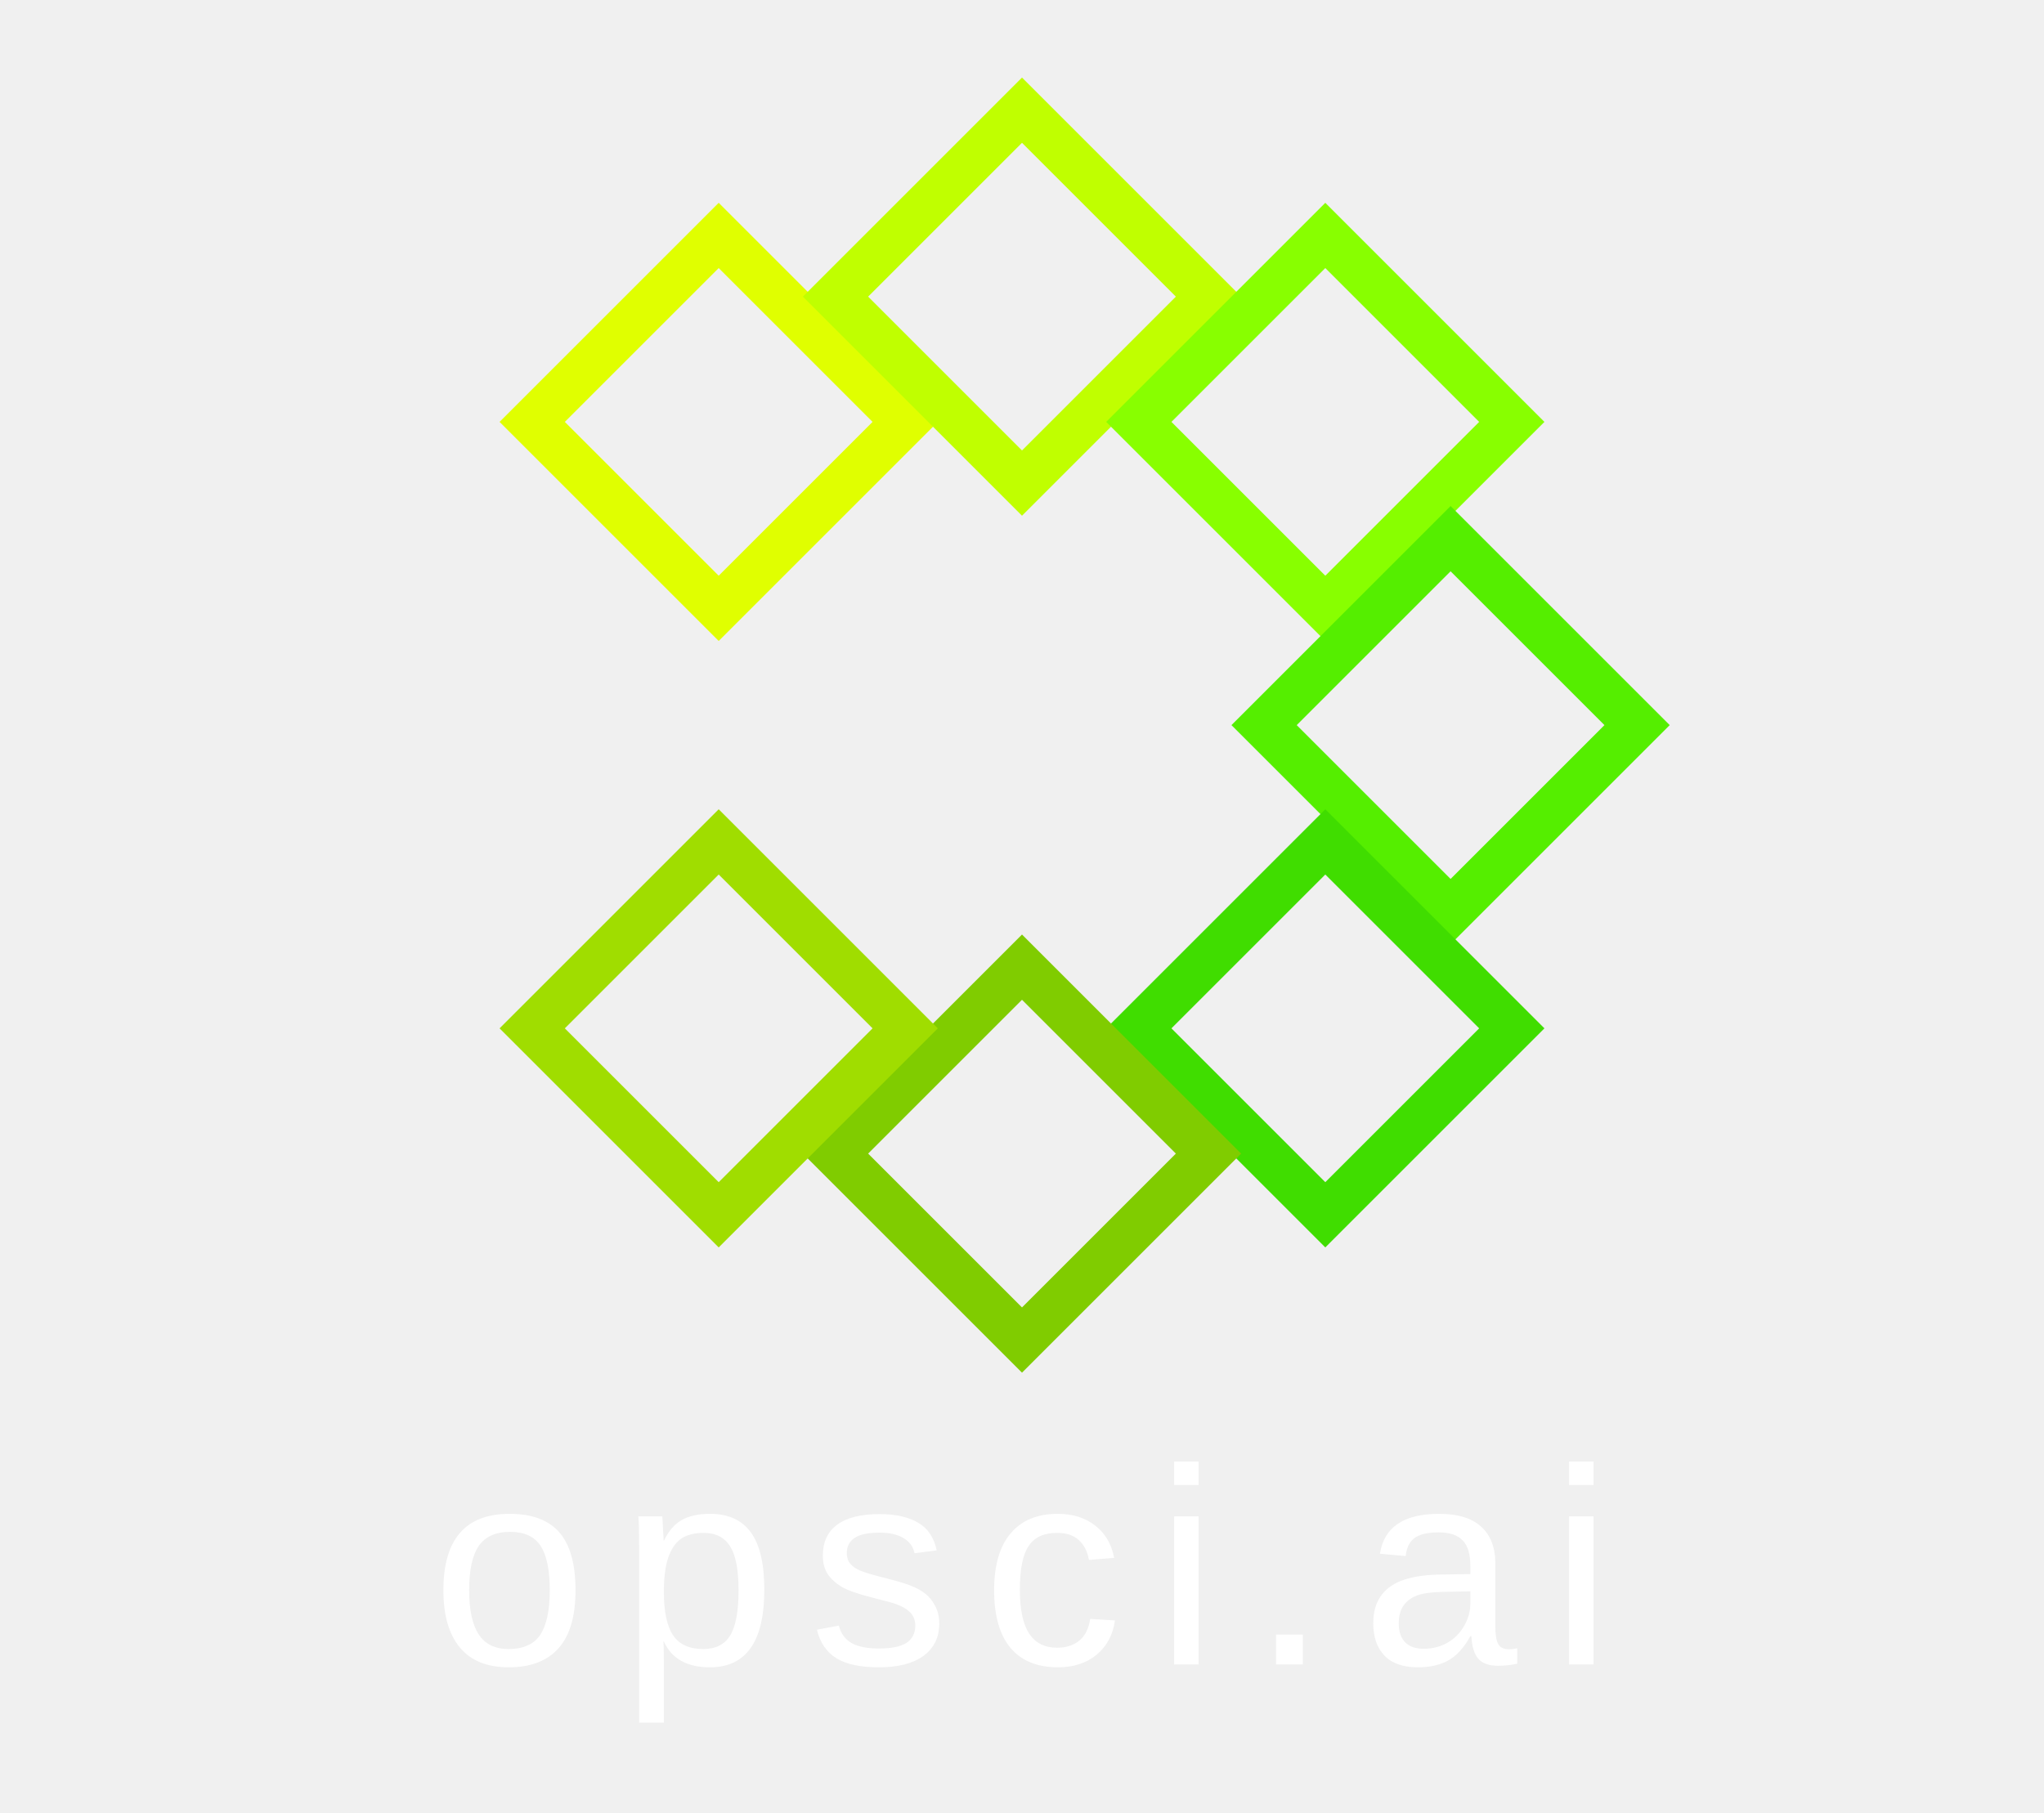
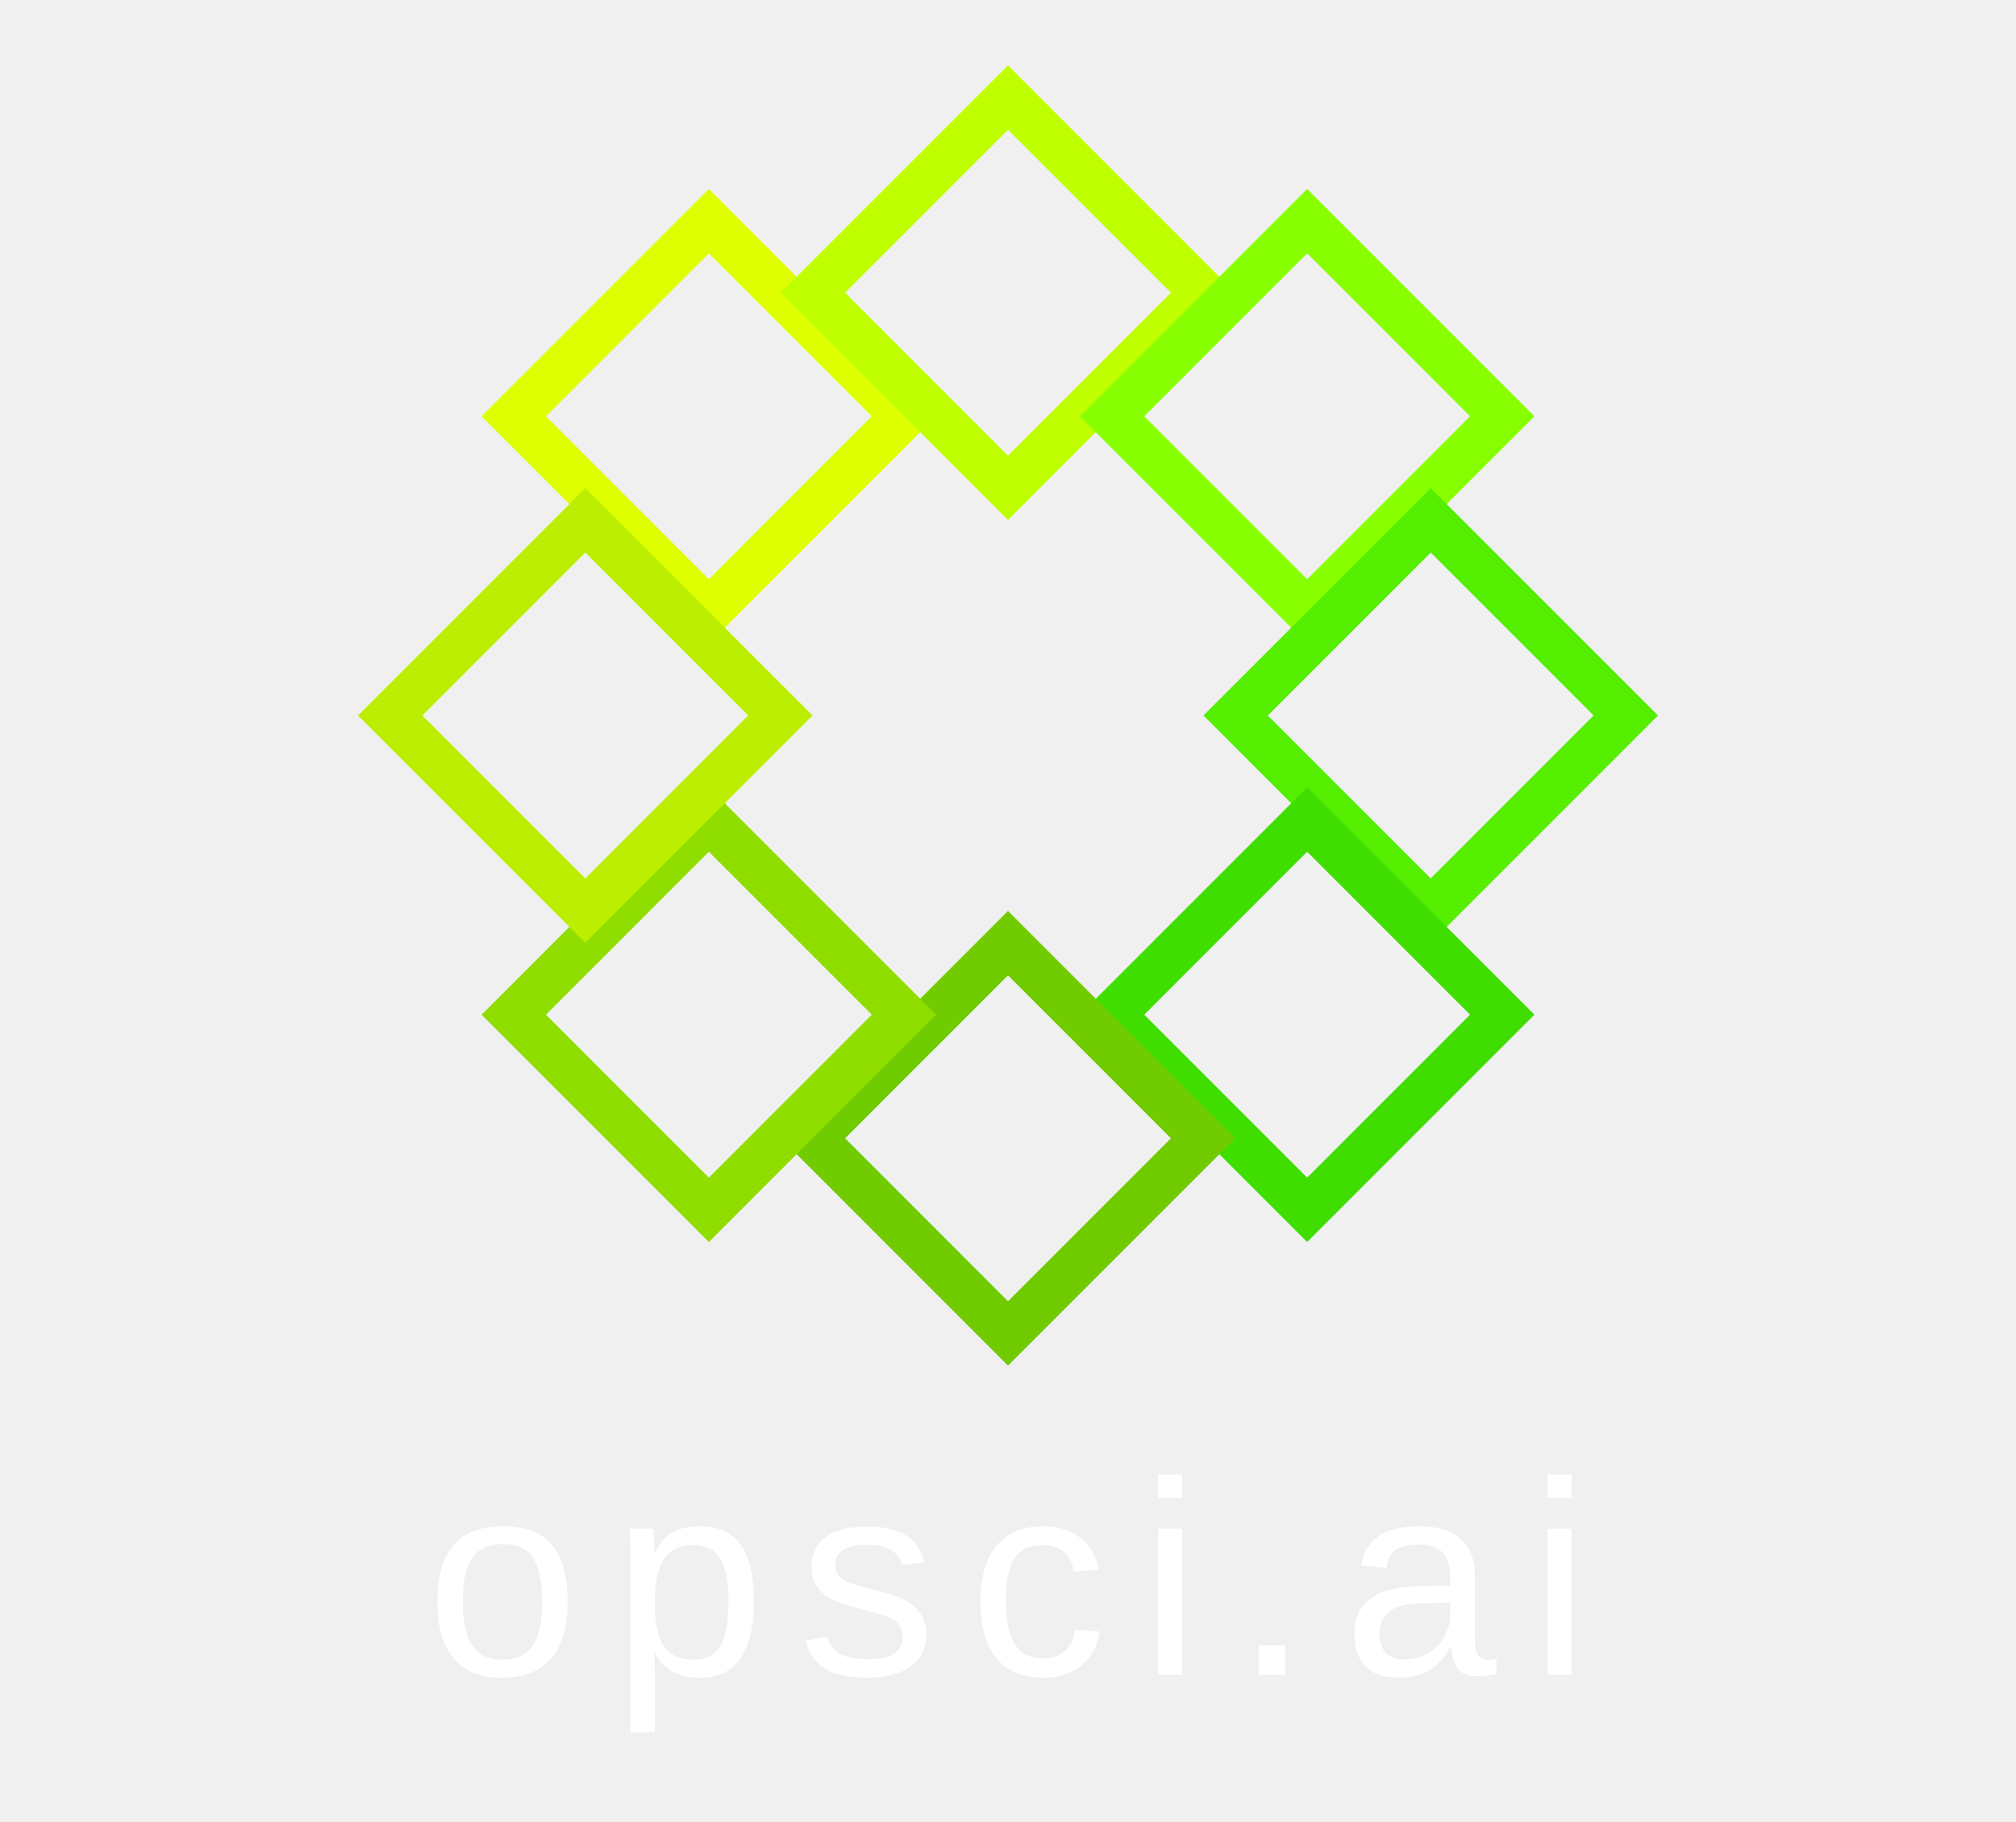
- <svg xmlns="http://www.w3.org/2000/svg" viewBox="0 0 124 110">
-   <rect x="35.6" y="17.6" width="16" height="16" fill="none" stroke="#E0FF00" stroke-width="2.8" transform="rotate(45 43.6 25.6)" />
-   <rect x="54" y="10" width="16" height="16" fill="none" stroke="#C0FF00" stroke-width="2.8" transform="rotate(45 62 18)" />
-   <rect x="72.4" y="17.6" width="16" height="16" fill="none" stroke="#88FF00" stroke-width="2.8" transform="rotate(45 80.4 25.6)" />
-   <rect x="80" y="36" width="16" height="16" fill="none" stroke="#55EE00" stroke-width="2.8" transform="rotate(45 88 44)" />
-   <rect x="72.4" y="54.4" width="16" height="16" fill="none" stroke="#40DD00" stroke-width="2.8" transform="rotate(45 80.4 62.4)" />
-   <rect x="54" y="62" width="16" height="16" fill="none" stroke="#80CC00" stroke-width="2.8" transform="rotate(45 62 70)" />
-   <rect x="35.6" y="54.4" width="16" height="16" fill="none" stroke="#A0DD00" stroke-width="2.8" transform="rotate(45 43.6 62.4)" />
-   <text x="62" y="101" text-anchor="middle" font-family="'Helvetica Neue', Arial, sans-serif" font-size="17" font-weight="300" letter-spacing="2" fill="#ffffff">opsci.ai</text>
+ <svg xmlns="http://www.w3.org/2000/svg" viewBox="0 0 124 112">
+   <path d="M43.6,13.6 L55.6,25.6 L43.6,37.6 L31.6,25.6Z" fill="none" stroke="#DDFF00" stroke-width="2.8" stroke-linejoin="miter" />
+   <path d="M62,6 L74,18 L62,30 L50,18Z" fill="none" stroke="#C0FF00" stroke-width="2.8" stroke-linejoin="miter" />
+   <path d="M80.4,13.6 L92.4,25.6 L80.4,37.6 L68.4,25.6Z" fill="none" stroke="#88FF00" stroke-width="2.8" stroke-linejoin="miter" />
+   <path d="M88,32 L100,44 L88,56 L76,44Z" fill="none" stroke="#55EE00" stroke-width="2.8" stroke-linejoin="miter" />
+   <path d="M80.4,50.4 L92.4,62.4 L80.4,74.4 L68.4,62.4Z" fill="none" stroke="#40DD00" stroke-width="2.8" stroke-linejoin="miter" />
+   <path d="M62,58 L74,70 L62,82 L50,70Z" fill="none" stroke="#70CC00" stroke-width="2.8" stroke-linejoin="miter" />
+   <path d="M43.6,50.4 L55.6,62.4 L43.6,74.4 L31.6,62.4Z" fill="none" stroke="#90DD00" stroke-width="2.8" stroke-linejoin="miter" />
+   <path d="M36,32 L48,44 L36,56 L24,44Z" fill="none" stroke="#BBEE00" stroke-width="2.8" stroke-linejoin="miter" />
+   <text x="62" y="103" text-anchor="middle" font-family="'Helvetica Neue', Arial, sans-serif" font-size="17" font-weight="300" letter-spacing="2" fill="#ffffff">opsci.ai</text>
</svg>
